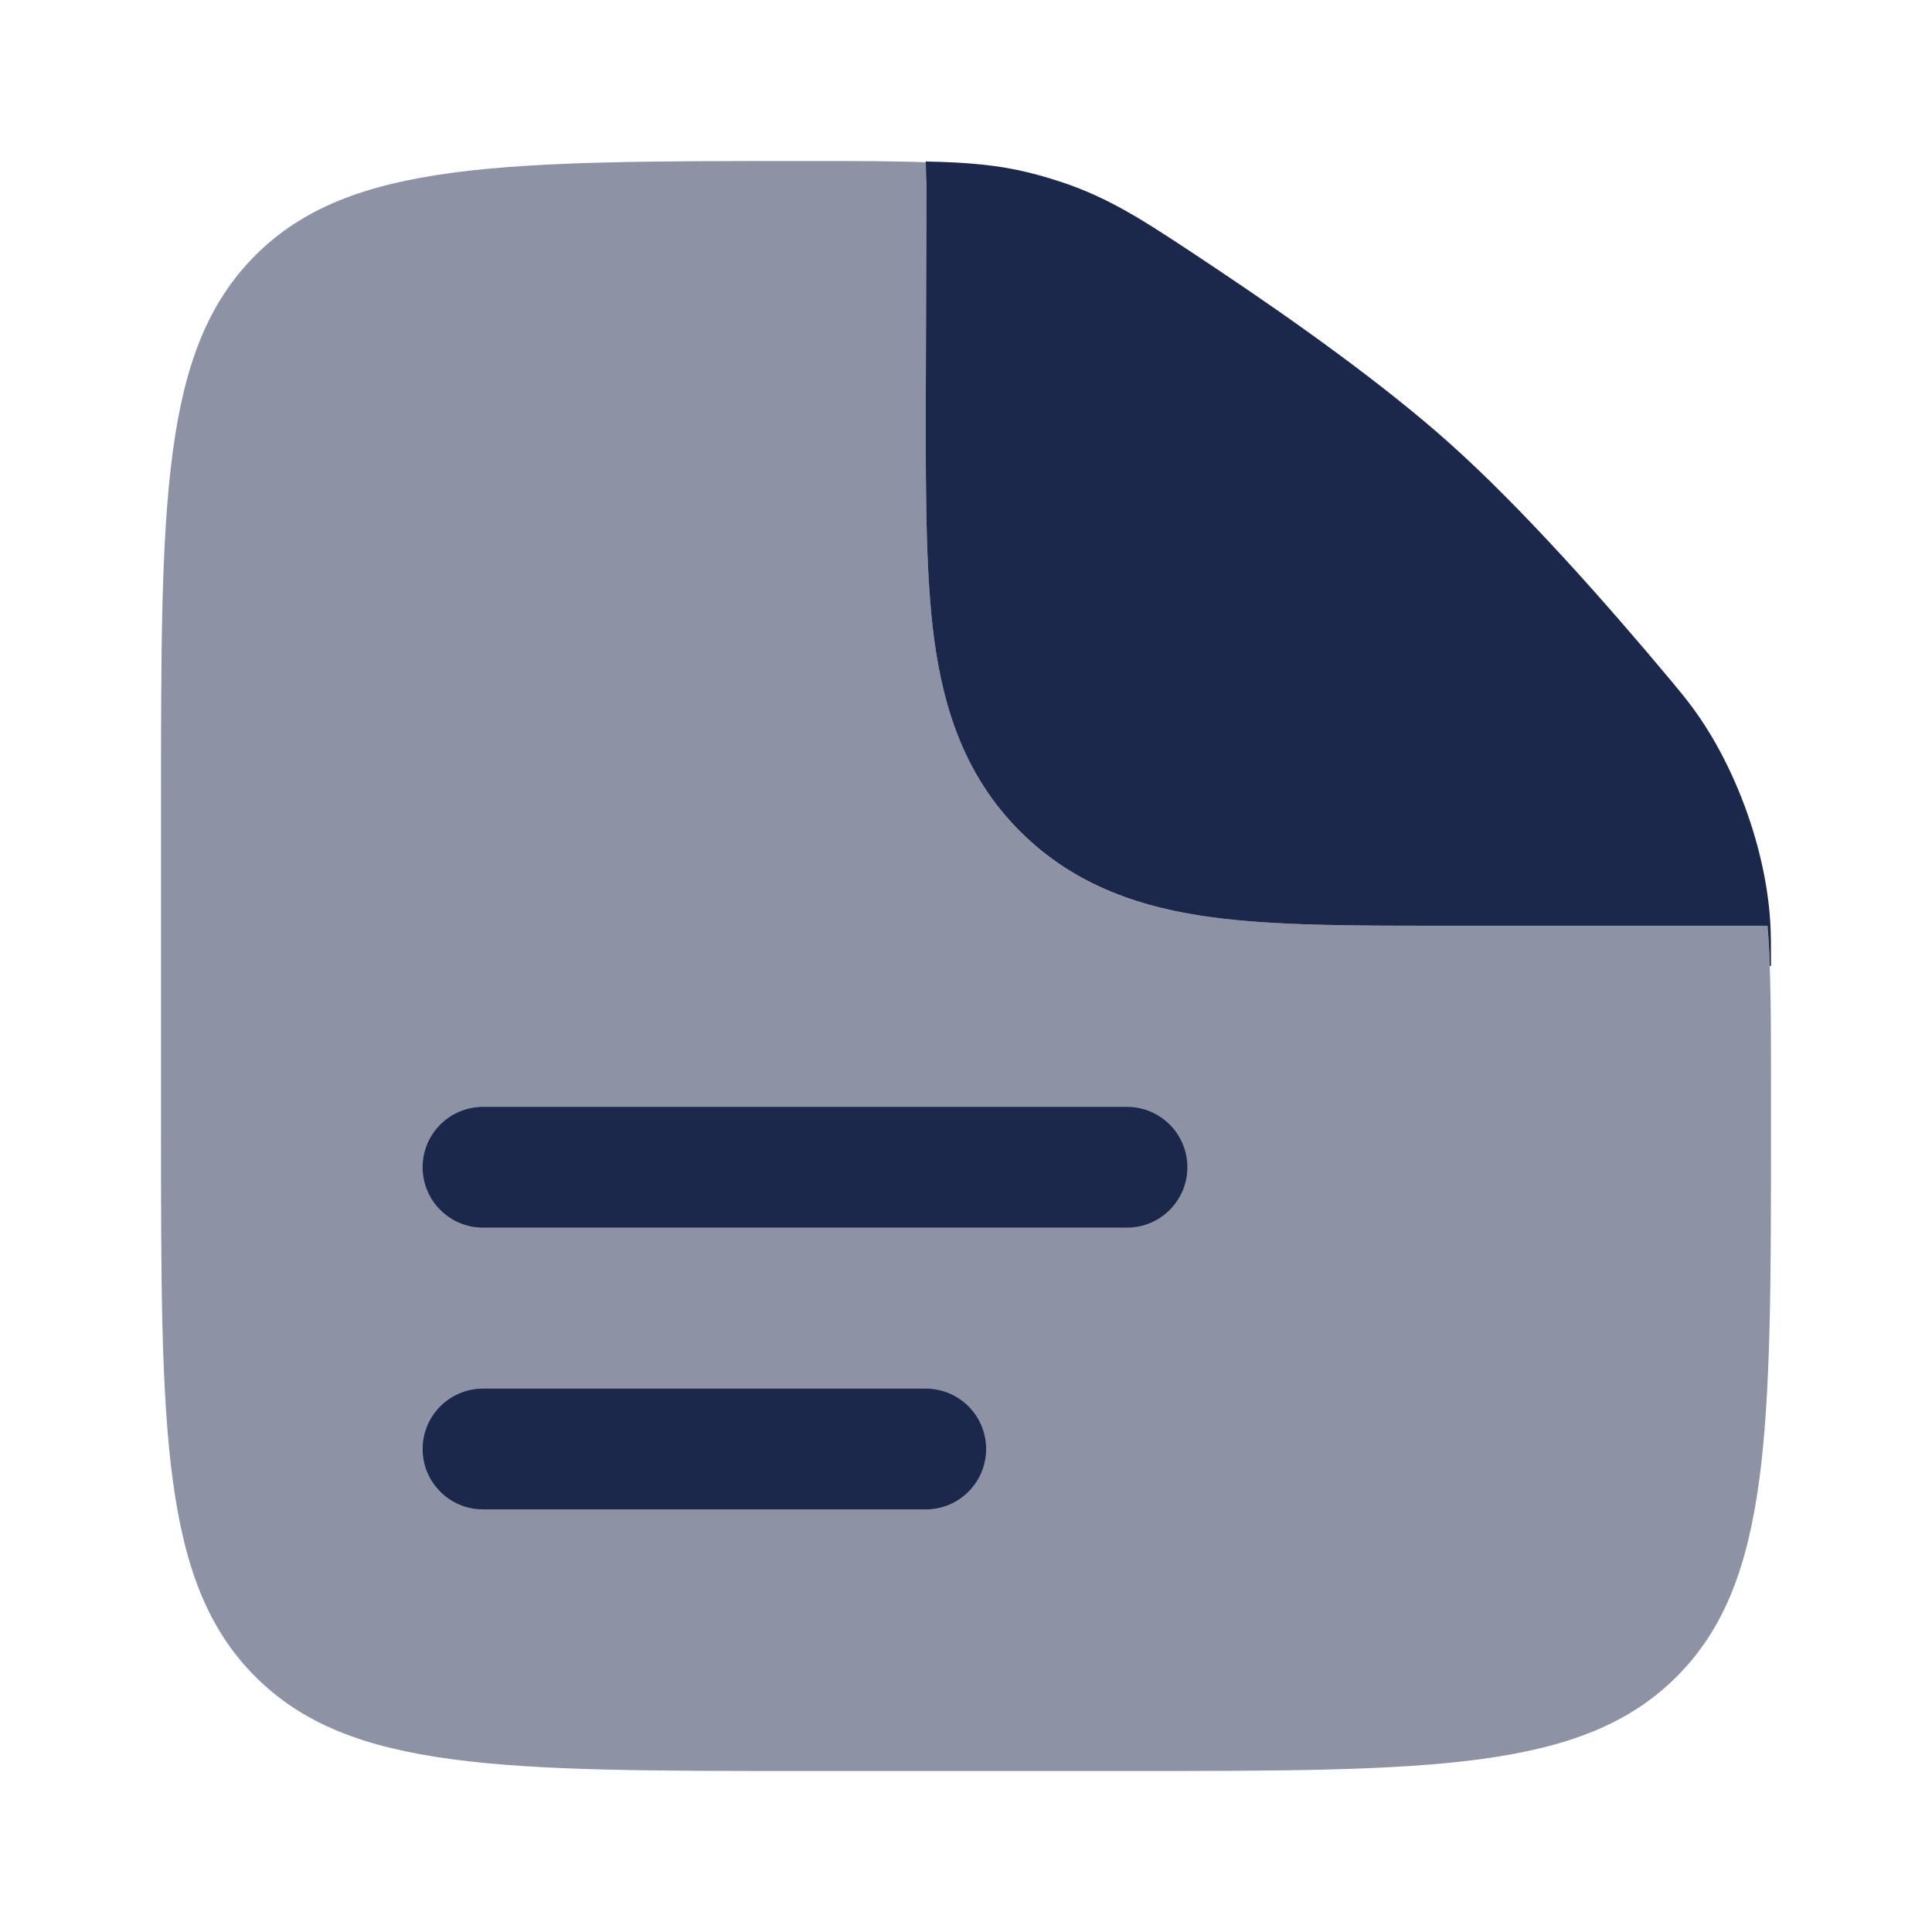
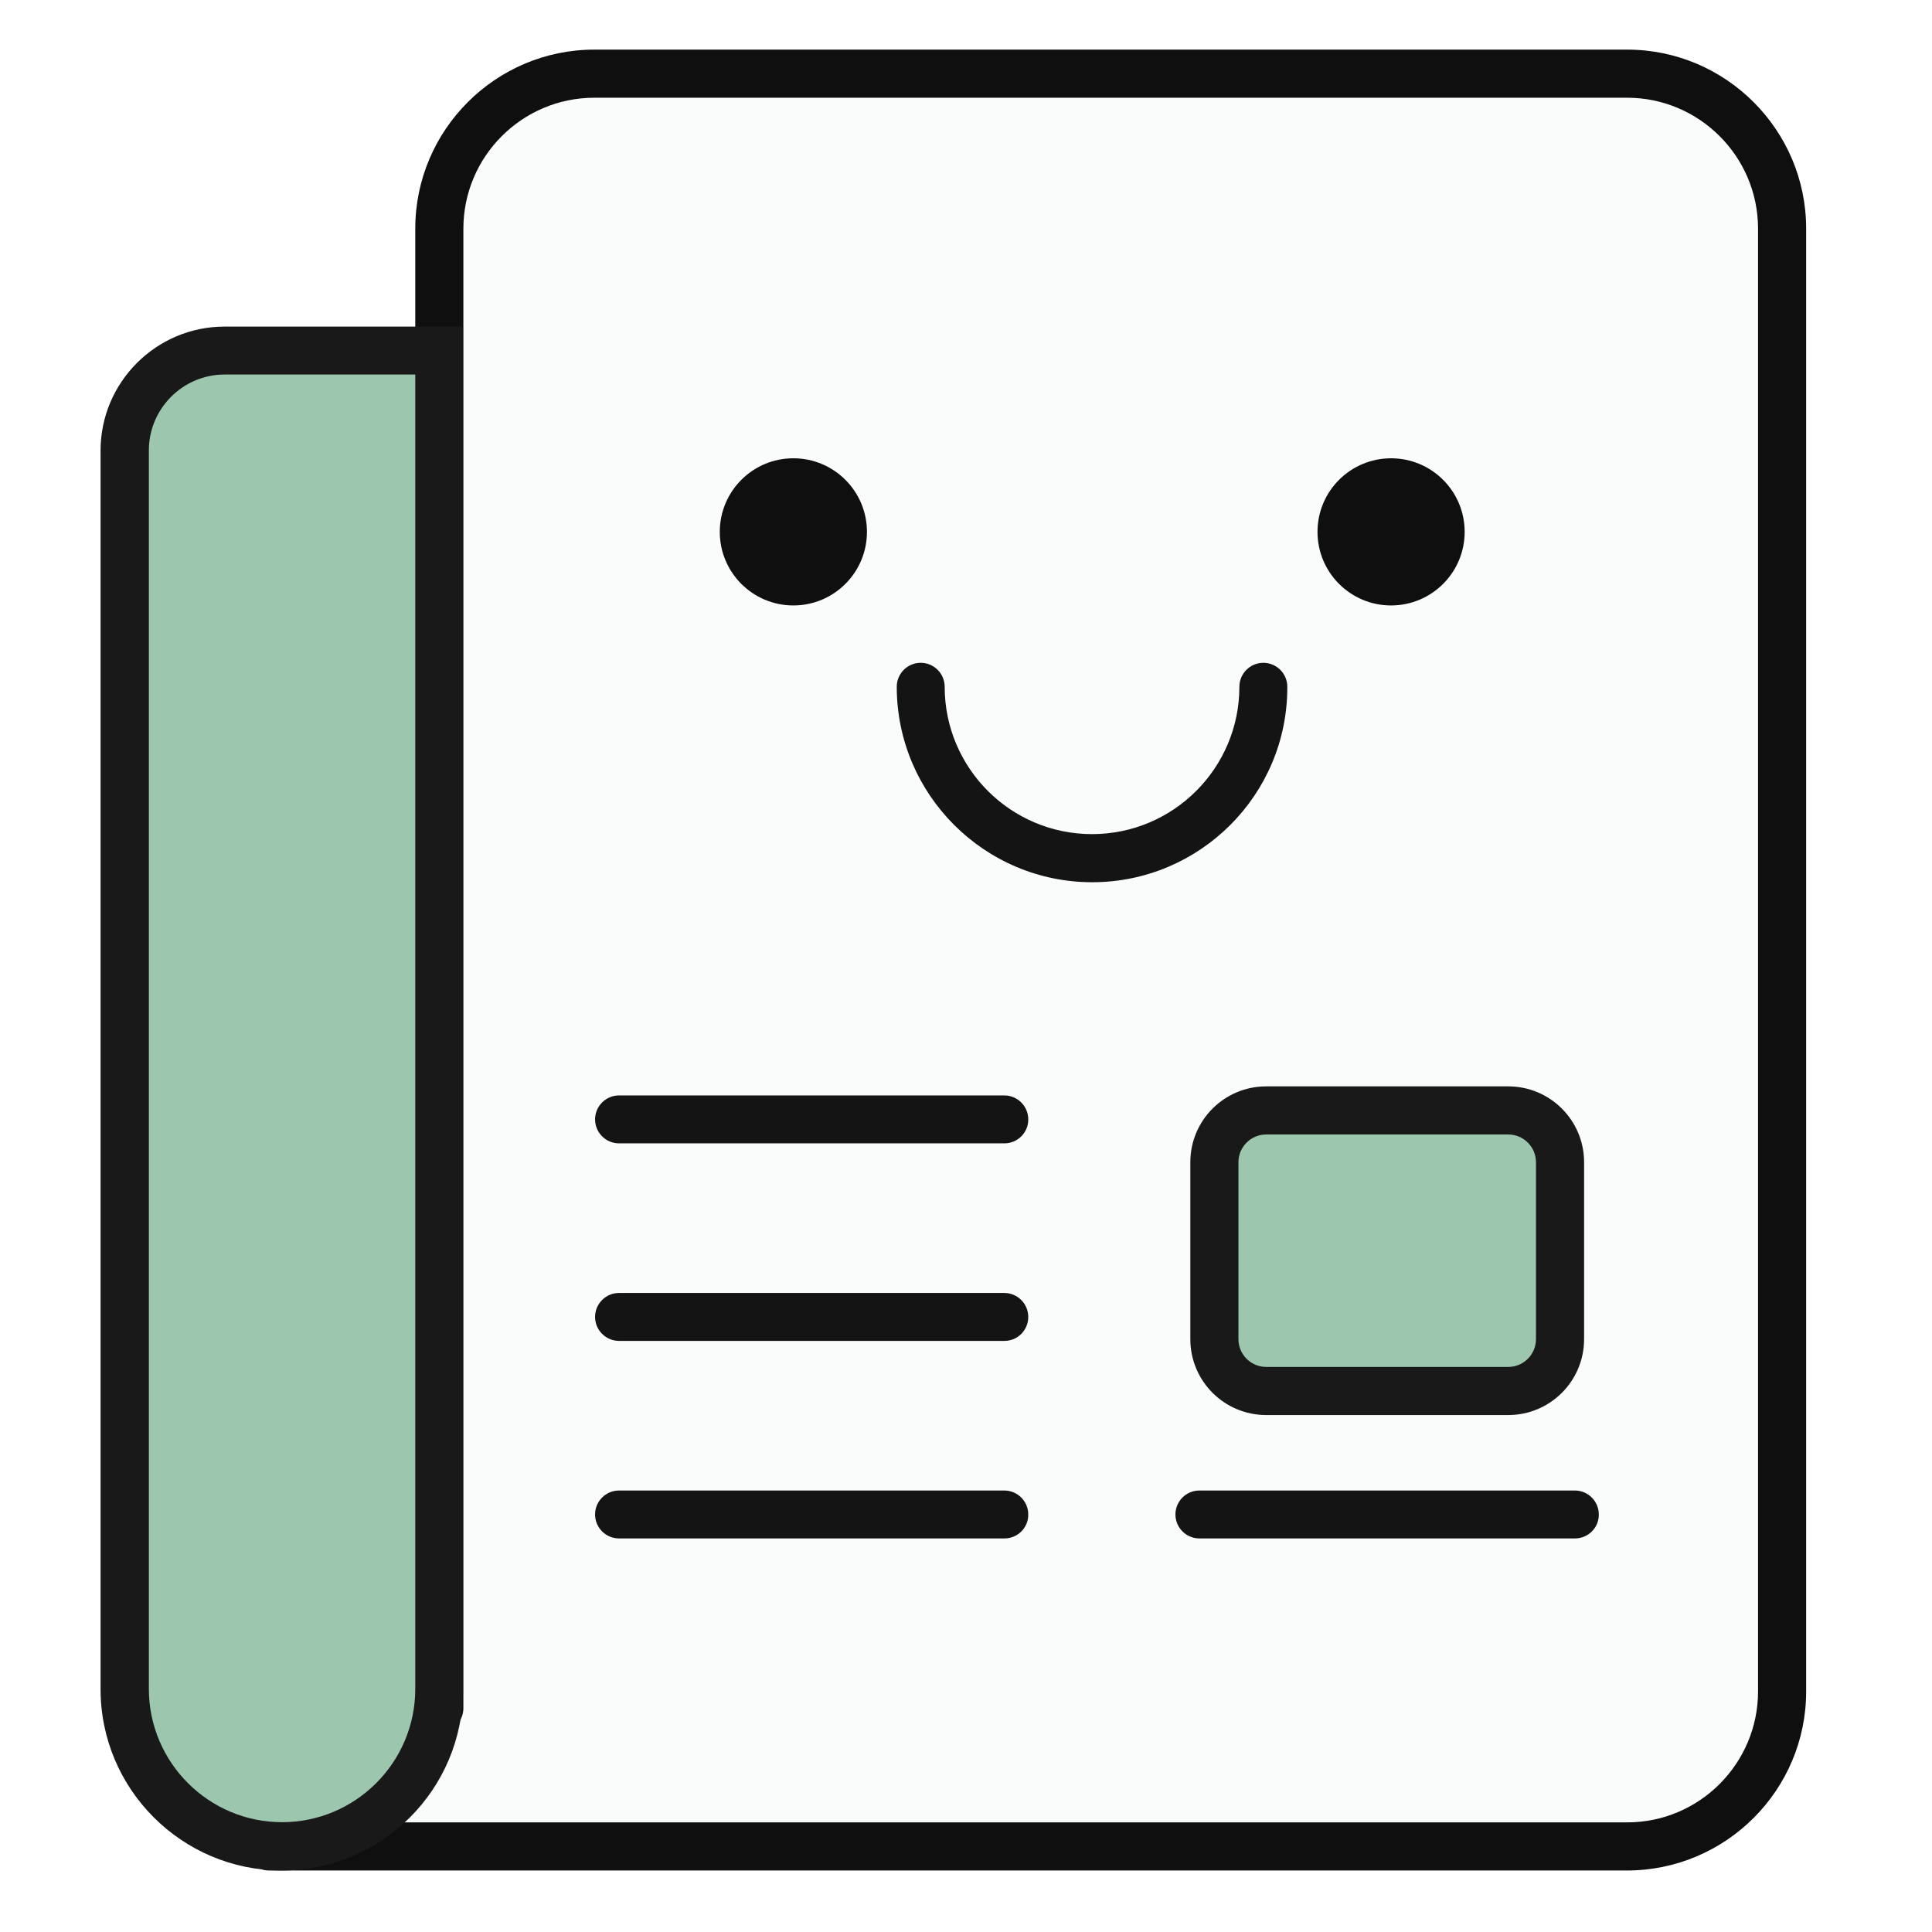
- <svg xmlns="http://www.w3.org/2000/svg" width="800px" height="800px" viewBox="0 0 24 24" fill="none">
-   <g opacity="0.5">
-     <path fill-rule="evenodd" clip-rule="evenodd" d="M14 22H10C6.229 22 4.343 22 3.172 20.828C2 19.657 2 17.771 2 14V10C2 6.229 2 4.343 3.172 3.172C4.343 2 6.239 2 10.03 2C10.636 2 11.121 2 11.53 2.017C11.517 2.097 11.509 2.178 11.509 2.261L11.5 5.095C11.5 6.192 11.5 7.162 11.605 7.943C11.719 8.79 11.98 9.637 12.672 10.329C13.363 11.02 14.21 11.281 15.057 11.395C15.838 11.5 16.808 11.5 17.905 11.5L18 11.5H21.957C22 12.034 22 12.69 22 13.563V14C22 17.771 22 19.657 20.828 20.828C19.657 22 17.771 22 14 22Z" fill="#1C274C" />
-   </g>
-   <path d="M6 13.75C5.586 13.75 5.25 14.086 5.25 14.5C5.25 14.914 5.586 15.25 6 15.25H14C14.414 15.25 14.75 14.914 14.75 14.5C14.75 14.086 14.414 13.75 14 13.75H6Z" fill="#1C274C" />
-   <path d="M6 17.25C5.586 17.25 5.25 17.586 5.25 18C5.25 18.414 5.586 18.75 6 18.75H11.5C11.914 18.75 12.25 18.414 12.25 18C12.25 17.586 11.914 17.25 11.5 17.25H6Z" fill="#1C274C" />
-   <path d="M11.509 2.26L11.5 5.095C11.5 6.192 11.5 7.161 11.605 7.943C11.719 8.79 11.98 9.637 12.672 10.328C13.363 11.019 14.21 11.281 15.057 11.395C15.838 11.5 16.808 11.5 17.905 11.5L21.957 11.5C21.97 11.655 21.979 11.821 21.985 11.999H22C22 11.732 22 11.598 21.99 11.441C21.933 10.546 21.562 9.521 21.032 8.799C20.938 8.671 20.874 8.595 20.747 8.442C19.954 7.494 18.911 6.312 18 5.5C17.189 4.776 16.079 3.985 15.11 3.338C14.278 2.783 13.862 2.505 13.291 2.298C13.14 2.244 12.941 2.183 12.785 2.145C12.401 2.05 12.027 2.017 11.5 2.006L11.509 2.26Z" fill="#1C274C" />
+ <svg xmlns="http://www.w3.org/2000/svg" width="800px" height="800px" viewBox="0 0 1024 1024" class="icon" version="1.1">
+   <path d="M862.3 978.6H142.7l90.1-73.2V121.2c0-45.4 36.8-82.2 82.2-82.2h547.4c45.4 0 82.2 36.8 82.2 82.2v775.3c-0.1 45.3-36.9 82.1-82.3 82.1z" fill="#FAFCFB" />
+   <path d="M862.3 991.4H142.7c-5.4 0-10.2-3.4-12-8.5-1.8-5.1-0.2-10.8 4-14.2l85.4-69.4V121.2c0-52.3 42.6-94.9 94.9-94.9h547.4c52.3 0 94.9 42.6 94.9 94.9v775.3c0 52.3-42.6 94.9-95 94.9z m-683.7-25.5h683.8c38.3 0 69.4-31.2 69.4-69.4V121.2c0-38.3-31.2-69.4-69.4-69.4H315c-38.3 0-69.4 31.2-69.4 69.4v784.2c0 3.8-1.7 7.5-4.7 9.9l-62.3 50.6z" fill="#0F0F0F" />
+   <path d="M420.5 281.9m-39 0a39 39 0 1 0 78 0 39 39 0 1 0-78 0Z" fill="#0F0F0F" />
+   <path d="M737.3 281.9m-39 0a39 39 0 1 0 78 0 39 39 0 1 0-78 0Z" fill="#0F0F0F" />
+   <path d="M669.7 364c0 50-40.9 90.8-90.8 90.8-50 0-90.8-40.9-90.8-90.8" fill="#FAFCFB" />
+   <path d="M578.9 467.6c-57.1 0-103.6-46.5-103.6-103.6 0-7 5.7-12.7 12.7-12.7 7 0 12.7 5.7 12.7 12.7 0 43.1 35 78.1 78.1 78.1 43.1 0 78.1-35 78.1-78.1 0-7 5.7-12.7 12.7-12.7s12.7 5.7 12.7 12.7c0.2 57.2-46.3 103.6-103.4 103.6zM532.4 606H328.1c-7 0-12.7-5.7-12.7-12.7 0-7 5.7-12.7 12.7-12.7h204.2c7 0 12.7 5.7 12.7 12.7 0.1 6.9-5.6 12.7-12.6 12.7zM532.4 710.7H328.1c-7 0-12.7-5.7-12.7-12.7s5.7-12.7 12.7-12.7h204.2c7 0 12.7 5.7 12.7 12.7s-5.6 12.7-12.6 12.7zM532.4 815.4H328.1c-7 0-12.7-5.7-12.7-12.7 0-7 5.7-12.7 12.7-12.7h204.2c7 0 12.7 5.7 12.7 12.7 0.1 7-5.6 12.7-12.6 12.7zM834.7 815.4h-199c-7 0-12.7-5.7-12.7-12.7 0-7 5.7-12.7 12.7-12.7h199c7 0 12.7 5.7 12.7 12.7 0.1 7-5.6 12.7-12.7 12.7z" fill="#141414" />
+   <path d="M798.8 737.3H671.7c-15.5 0-28-12.5-28-28v-92.7c0-15.5 12.5-28 28-28h127.2c15.5 0 28 12.5 28 28v92.7c0 15.5-12.6 28-28.1 28z" fill="#9DC6AF" />
+   <path d="M799.4 750H671.1c-22.2 0-40.2-18-40.2-40.2V616c0-22.2 18-40.2 40.2-40.2h128.3c22.2 0 40.2 18 40.2 40.2v93.8c0 22.2-18 40.2-40.2 40.2zM671.1 601.3c-8.1 0-14.7 6.6-14.7 14.7v93.8c0 8.1 6.6 14.7 14.7 14.7h128.3c8.1 0 14.7-6.6 14.7-14.7V616c0-8.1-6.6-14.7-14.7-14.7H671.1z" fill="#191919" />
+   <path d="M152.3 978.6h-5.7c-44.5 0-80.5-36-80.5-80.5V237c0-28.3 22.9-51.2 51.2-51.2h115.5v712.3c0 44.5-36.1 80.5-80.5 80.5z" fill="#9DC6AF" />
+   <path d="M149.4 991.4c-53 0-96.1-43.1-96.1-96.1V238.8c0-36.2 29.5-65.7 65.7-65.7h126.4v722.2c0.1 53-43 96.1-96 96.1z m-30.3-792.9c-22.2 0-40.2 18.1-40.2 40.2v656.5c0 38.9 31.7 70.6 70.6 70.6s70.6-31.7 70.6-70.6V198.5h-101z" fill="#191919" />
</svg>
